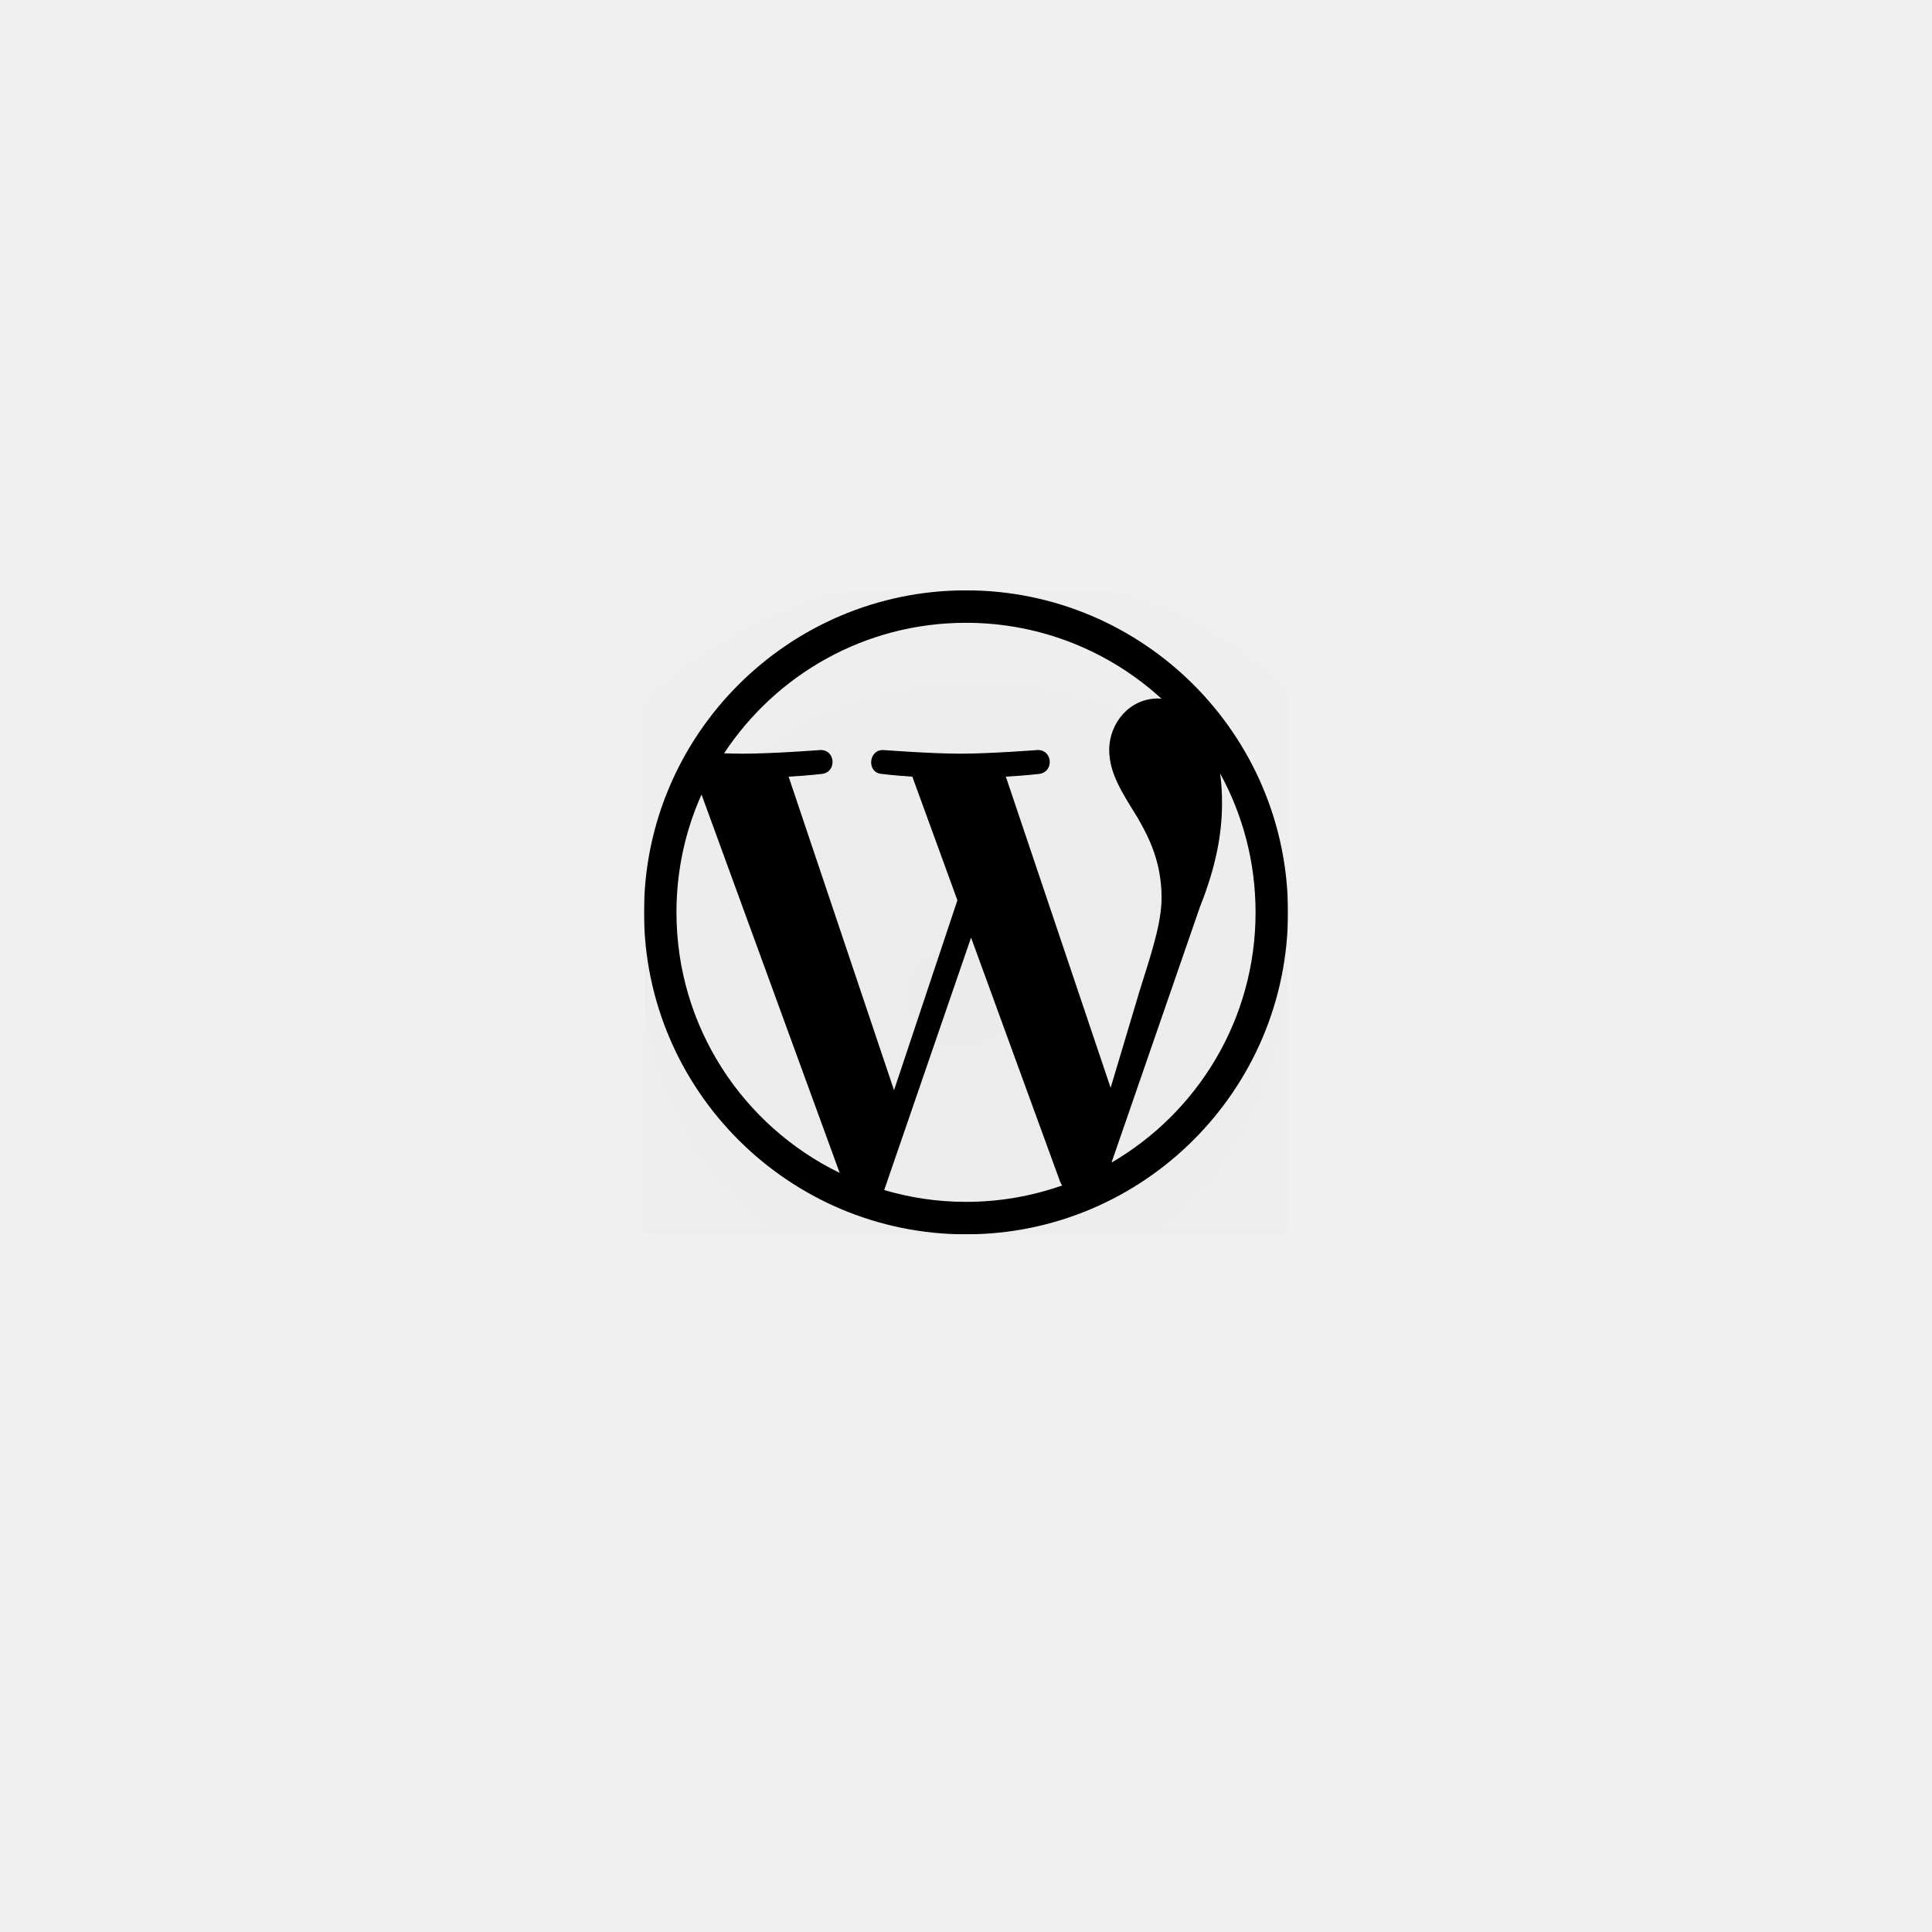
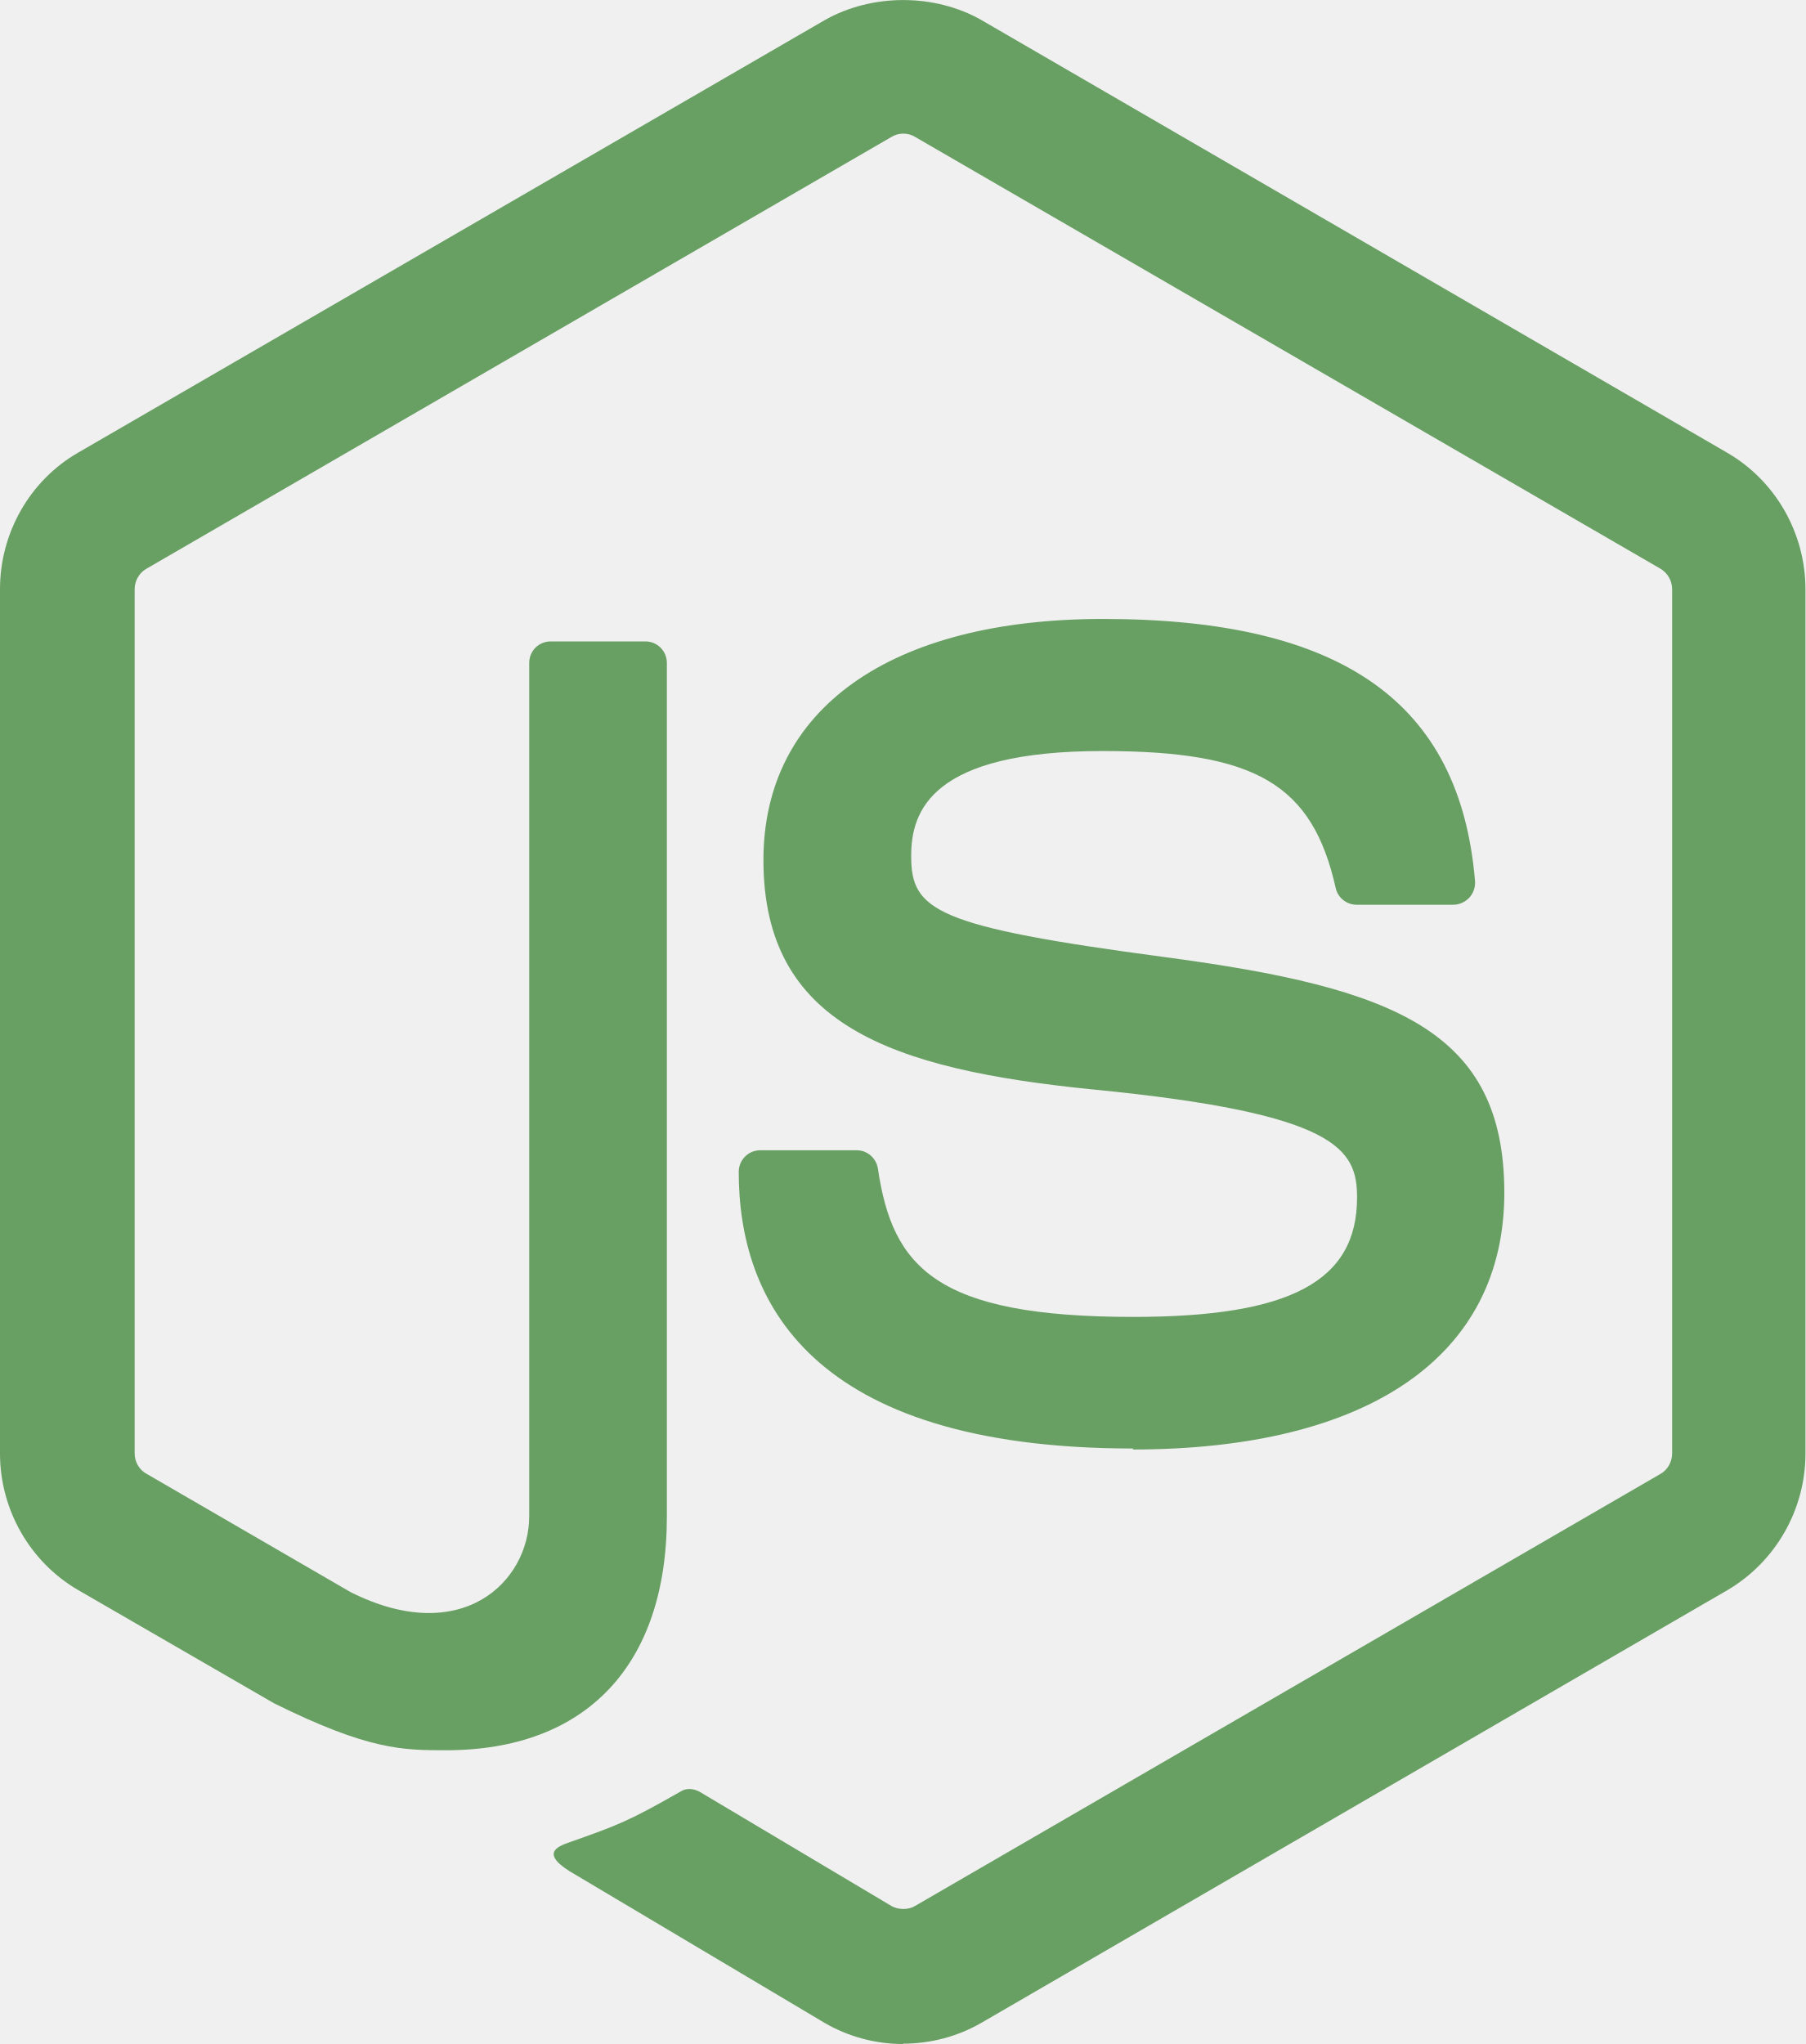
- <svg xmlns="http://www.w3.org/2000/svg" width="180" height="180" viewBox="0 0 180 180" fill="none">
-   <g clip-path="url(#clip0_21607_489)" filter="url(#filter0_d_21607_489)">
-     <path d="M90 55C73.463 55 60 68.453 60 85C60 101.537 73.463 115 90 115C106.537 115 120 101.537 120 85C120 68.45 106.537 55 90 55ZM63.025 84.998C63.025 81.09 63.858 77.377 65.36 74.025L78.23 109.275C69.228 104.897 63.025 95.67 63.025 84.998ZM90 111.975C87.35 111.975 84.797 111.588 82.38 110.873L90.472 87.358L98.76 110.075C98.82 110.21 98.882 110.327 98.953 110.45C96.157 111.43 93.145 111.975 90 111.975ZM93.713 72.362V72.36C95.332 72.275 96.795 72.108 96.795 72.108C98.248 71.938 98.078 69.797 96.625 69.88C96.625 69.88 92.257 70.218 89.44 70.218C86.79 70.218 82.338 69.88 82.338 69.88C80.888 69.795 80.72 72.022 82.17 72.108C82.17 72.108 83.547 72.278 85 72.36L89.198 83.875L83.295 101.572L73.475 72.36C75.097 72.275 76.56 72.108 76.56 72.108C78.013 71.938 77.843 69.797 76.39 69.88C76.39 69.88 72.022 70.218 69.205 70.218C68.698 70.218 68.103 70.205 67.463 70.183C72.29 62.862 80.575 58.025 90 58.025C97.017 58.025 103.415 60.712 108.218 65.1C108.095 65.088 107.987 65.078 107.868 65.078C105.217 65.078 103.342 67.388 103.342 69.868C103.342 72.093 104.625 73.968 105.993 76.195C107.02 77.985 108.22 80.295 108.22 83.635C108.22 85.945 107.338 88.618 106.162 92.358L103.475 101.345L93.713 72.362ZM113.675 72.058C115.78 75.905 116.978 80.308 116.978 85.002C116.978 94.957 111.582 103.643 103.562 108.312L103.56 108.31L111.798 84.49C113.333 80.642 113.855 77.573 113.855 74.825C113.855 73.835 113.795 72.915 113.675 72.058Z" fill="black" />
+ <svg xmlns="http://www.w3.org/2000/svg" width="53" height="60" viewBox="0 0 53 60" fill="none">
+   <g clip-path="url(#clip0_21830_6249)">
+     <path fill-rule="evenodd" clip-rule="evenodd" d="M33.273 42.52C23.694 42.52 21.686 38.106 21.686 34.4C21.686 34.048 21.968 33.765 22.318 33.765H25.148C25.459 33.765 25.722 33.994 25.771 34.302C26.198 37.197 27.468 38.657 33.264 38.657C37.878 38.657 39.837 37.612 39.837 35.152C39.837 33.736 39.278 32.686 32.111 31.983C26.116 31.387 22.411 30.064 22.411 25.244C22.411 20.811 26.135 18.169 32.379 18.169C39.39 18.169 42.862 20.611 43.3 25.864C43.314 26.045 43.251 26.221 43.129 26.353C43.008 26.48 42.838 26.558 42.663 26.558H39.823C39.526 26.558 39.269 26.348 39.21 26.065C38.525 23.023 36.871 22.046 32.369 22.046C27.331 22.046 26.748 23.809 26.748 25.127C26.748 26.729 27.438 27.198 34.236 28.101C40.966 28.999 44.16 30.264 44.16 35.015C44.16 39.805 40.183 42.549 33.244 42.549L33.273 42.52ZM26.51 60C25.707 60 24.915 59.79 24.215 59.385L16.907 55.039C15.812 54.424 16.347 54.209 16.707 54.082C18.161 53.57 18.458 53.457 20.014 52.569C20.179 52.476 20.393 52.51 20.558 52.608L26.174 55.952C26.378 56.065 26.665 56.065 26.855 55.952L48.75 43.262C48.955 43.145 49.086 42.91 49.086 42.666V17.3C49.086 17.046 48.955 16.822 48.745 16.695L26.855 4.014C26.651 3.892 26.383 3.892 26.179 4.014L4.298 16.695C4.084 16.817 3.953 17.051 3.953 17.295V42.666C3.953 42.91 4.084 43.14 4.293 43.257L10.289 46.734C13.542 48.369 15.535 46.441 15.535 44.507V19.463C15.535 19.107 15.812 18.828 16.172 18.828H18.944C19.289 18.828 19.576 19.102 19.576 19.463V44.517C19.576 48.877 17.208 51.377 13.094 51.377C11.83 51.377 10.829 51.377 8.047 50L2.295 46.675C0.875 45.85 0 44.312 0 42.666V17.295C0 15.645 0.875 14.102 2.295 13.286L24.21 0.591C25.596 -0.195 27.438 -0.195 28.814 0.591L50.705 13.291C52.12 14.112 53 15.645 53 17.3V42.671C53 44.317 52.12 45.85 50.705 46.68L28.814 59.375C28.114 59.781 27.317 59.99 26.51 59.99V60Z" fill="#689F63" />
  </g>
  <defs>
-     <filter id="filter0_d_21607_489" x="0" y="0" width="180" height="180" filterUnits="userSpaceOnUse" color-interpolation-filters="sRGB">
-       <feFlood flood-opacity="0" result="BackgroundImageFix" />
-       <feColorMatrix in="SourceAlpha" type="matrix" values="0 0 0 0 0 0 0 0 0 0 0 0 0 0 0 0 0 0 127 0" result="hardAlpha" />
-       <feOffset dy="5" />
-       <feGaussianBlur stdDeviation="30" />
-       <feComposite in2="hardAlpha" operator="out" />
-       <feColorMatrix type="matrix" values="0 0 0 0 0 0 0 0 0 0 0 0 0 0 0 0 0 0 0.05 0" />
-       <feBlend mode="normal" in2="BackgroundImageFix" result="effect1_dropShadow_21607_489" />
-       <feBlend mode="normal" in="SourceGraphic" in2="effect1_dropShadow_21607_489" result="shape" />
-     </filter>
-     <clipPath id="clip0_21607_489">
-       <rect width="60" height="60" fill="white" transform="translate(60 55)" />
+     <clipPath id="clip0_21830_6249">
+       <rect width="53" height="60" fill="white" />
    </clipPath>
  </defs>
</svg>
